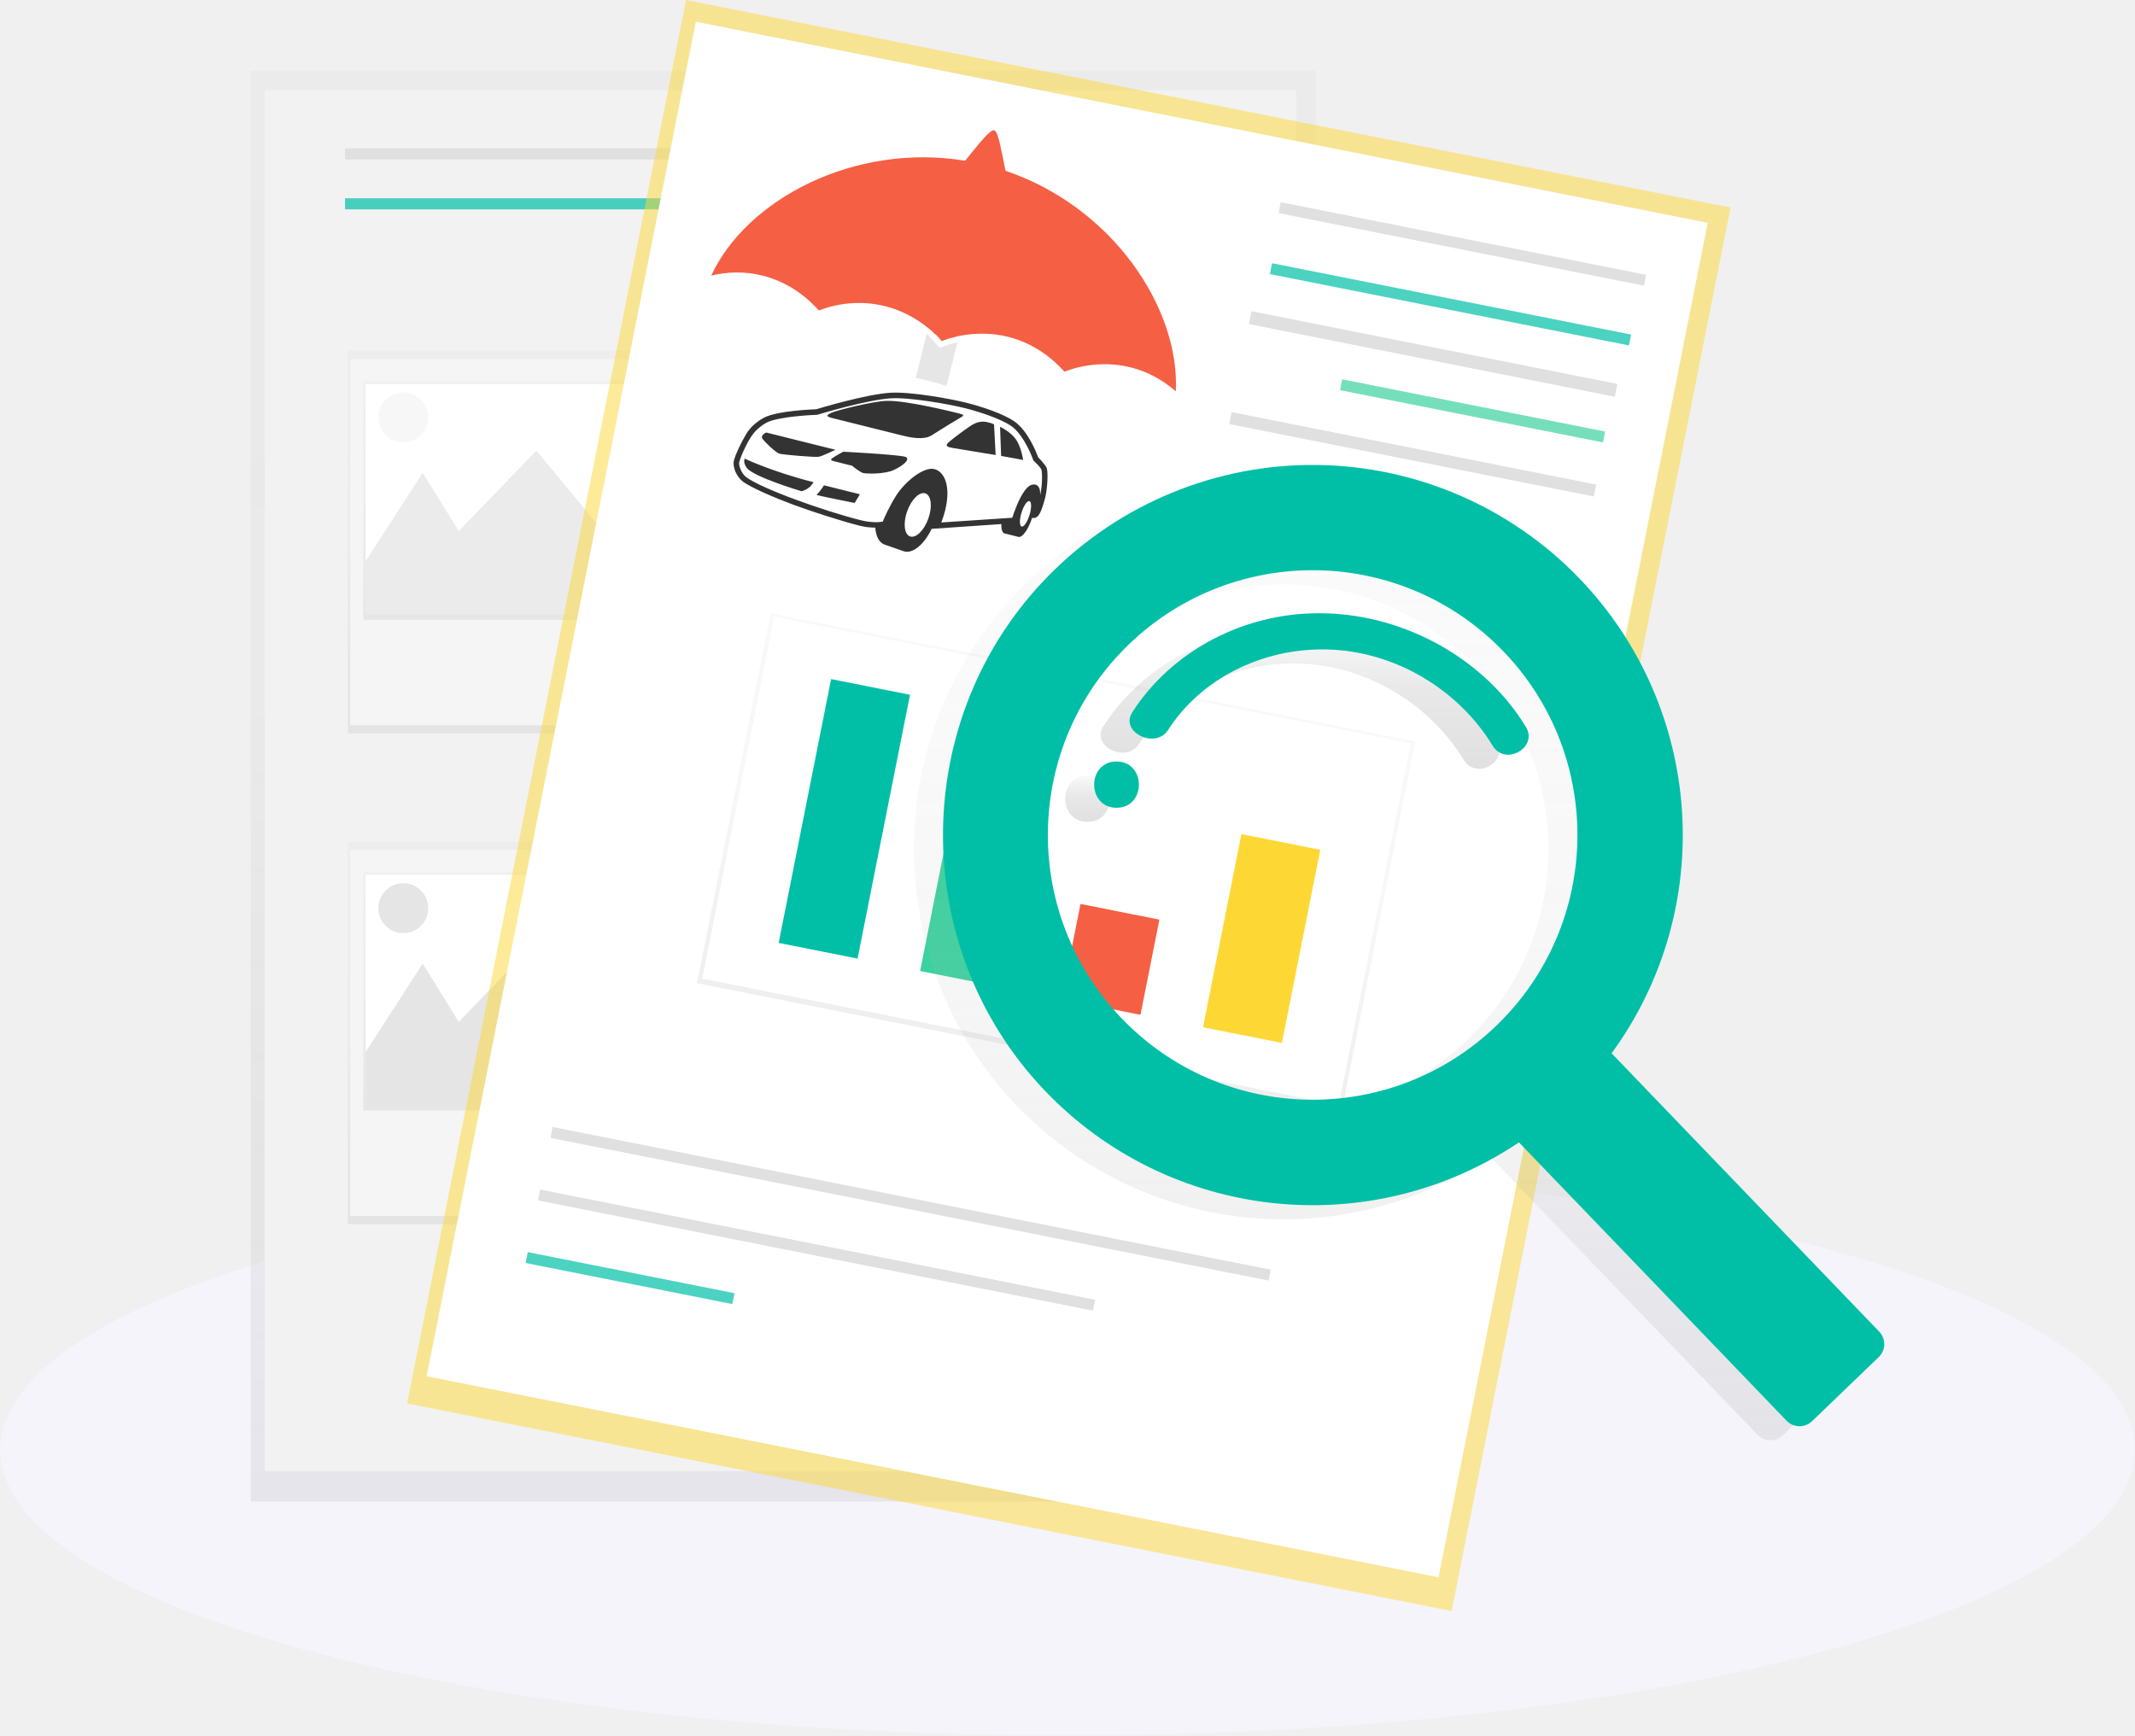
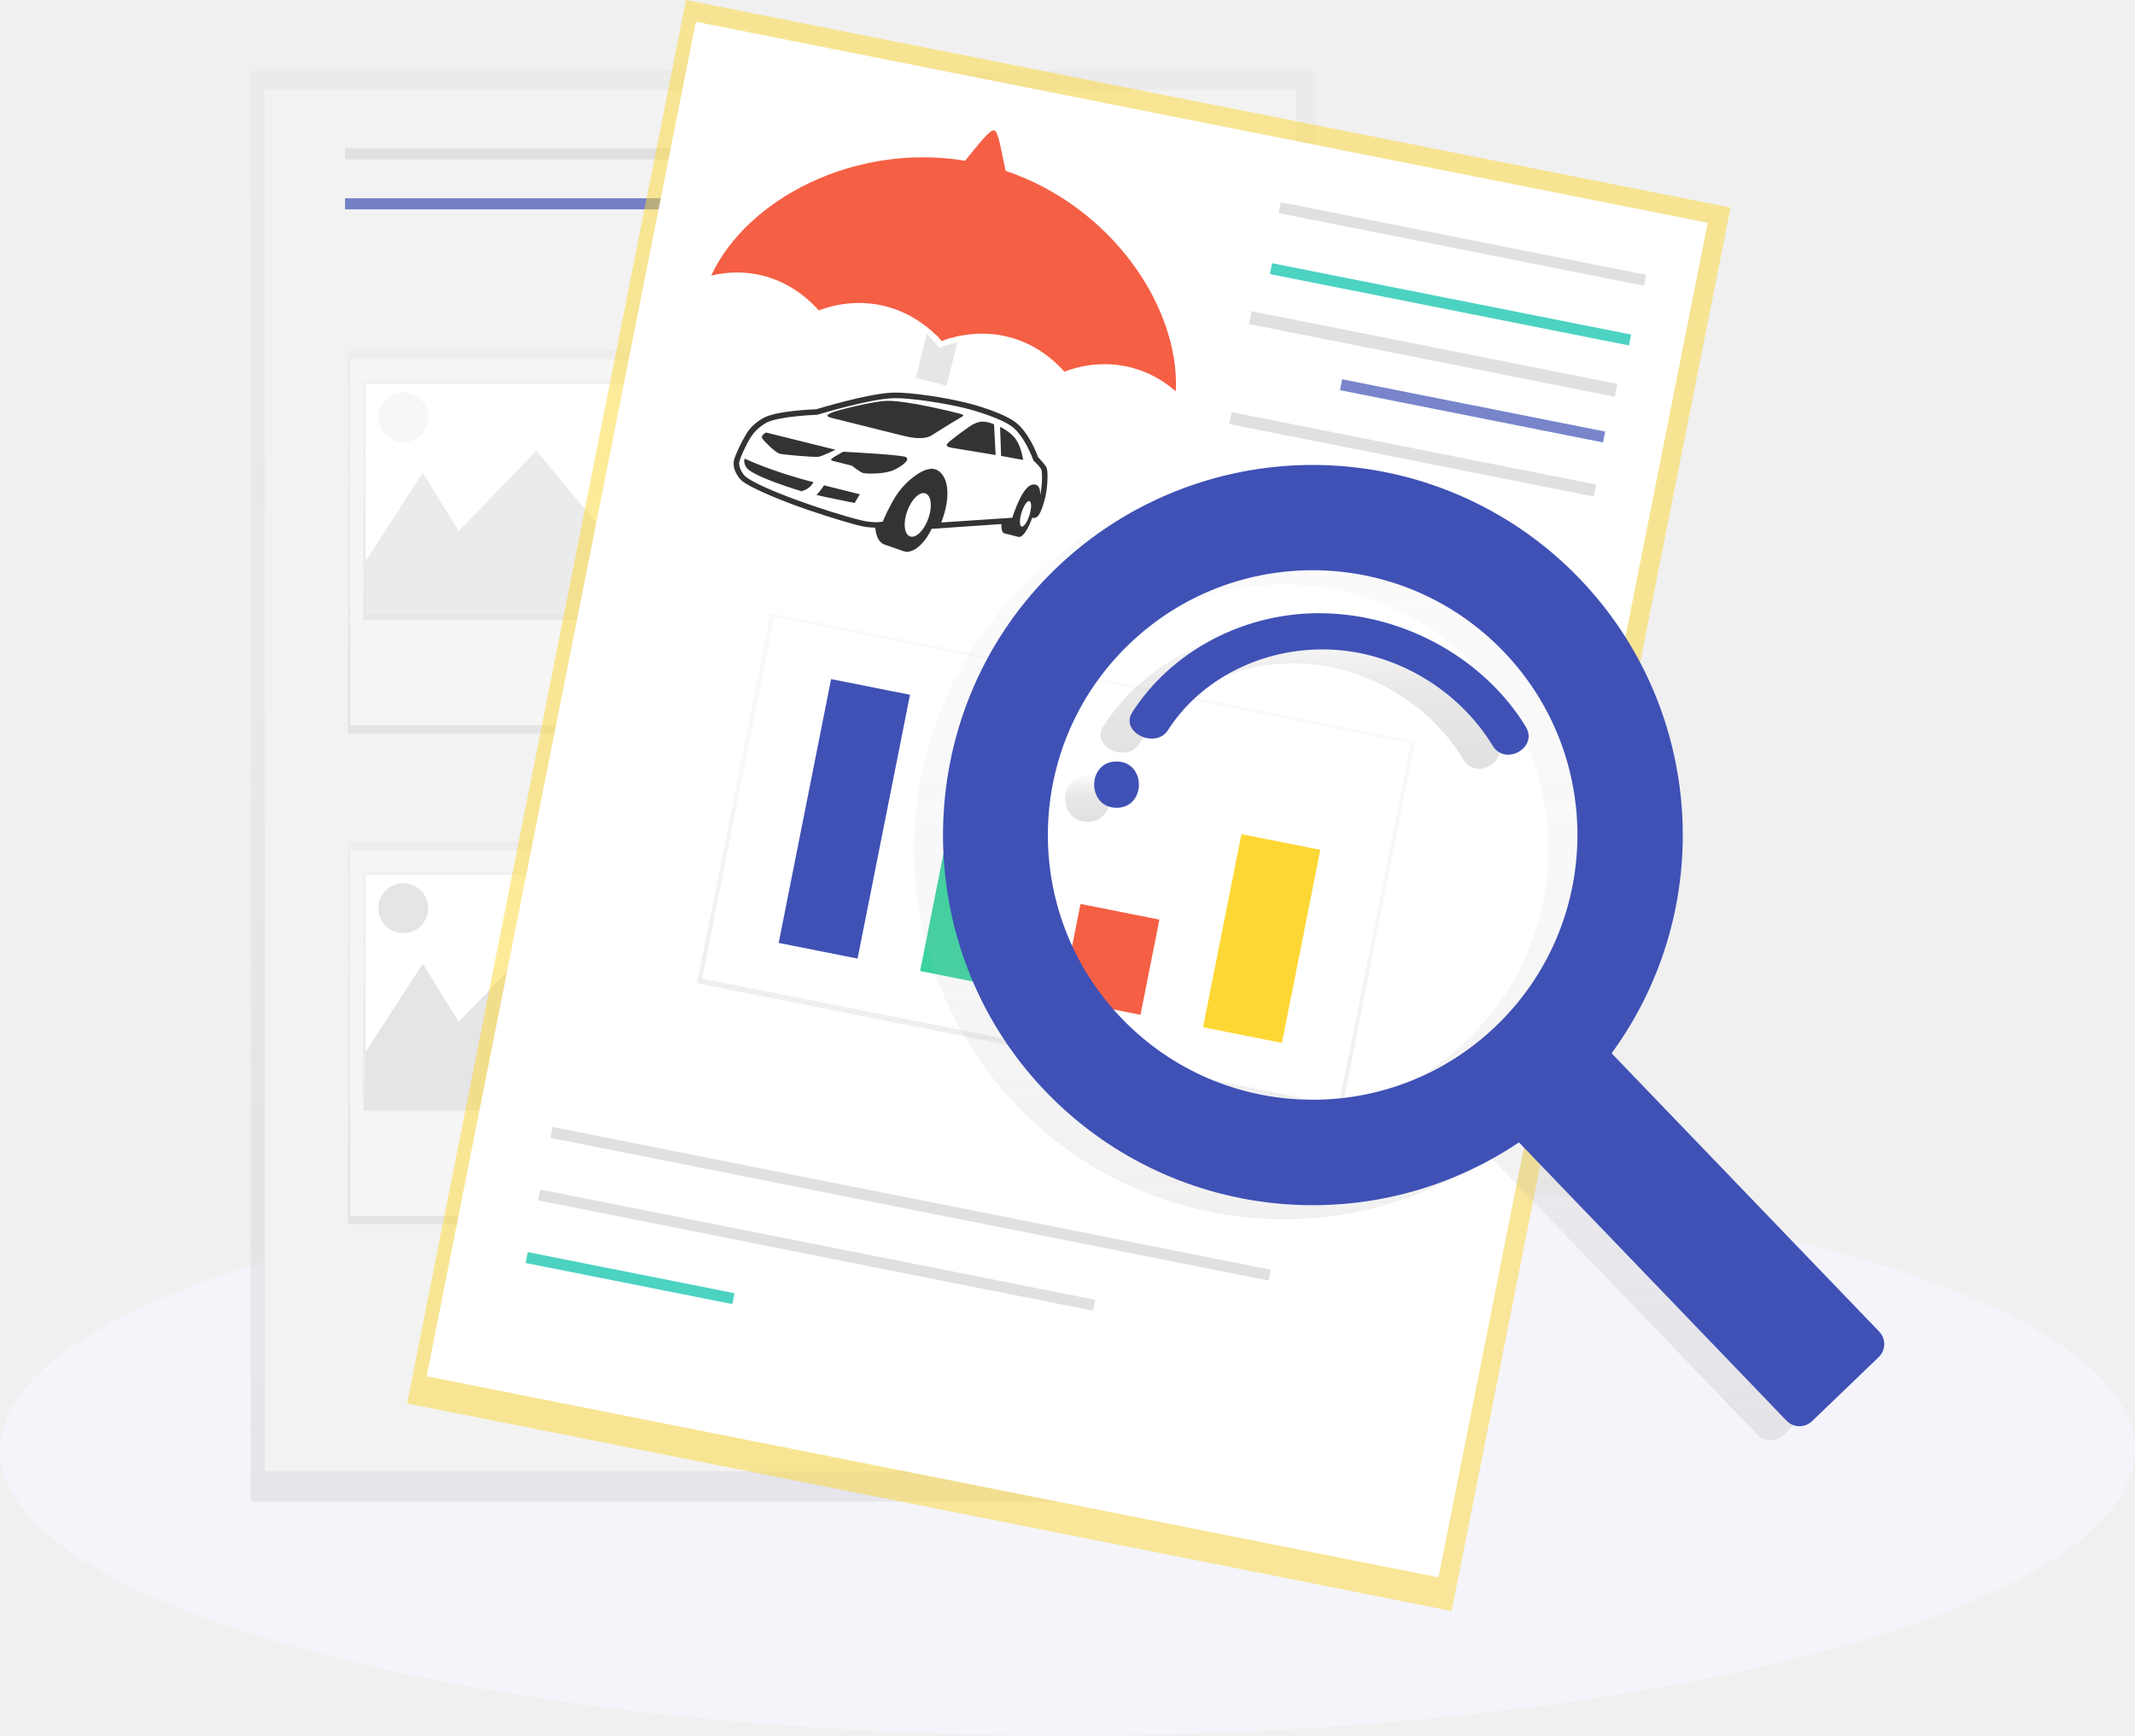
<svg xmlns="http://www.w3.org/2000/svg" xmlns:xlink="http://www.w3.org/1999/xlink" width="237.869mm" height="193.387mm" viewBox="0 0 237.869 193.387" version="1.1" id="svg3403">
  <defs id="defs3397">
    <linearGradient gradientUnits="userSpaceOnUse" y2="240.27" x2="675.05" y1="606.02" x1="675.05" id="deacd444-d5db-4c24-9492-02e57292be3c">
      <stop id="stop3948" stop-opacity="0.25" stop-color="gray" offset="0" />
      <stop id="stop3950" stop-opacity="0.12" stop-color="gray" offset="0.54" />
      <stop id="stop3952" stop-opacity="0.1" stop-color="gray" offset="1" />
    </linearGradient>
    <linearGradient xlink:href="#deacd444-d5db-4c24-9492-02e57292be3c" y2="301.65" x2="473.94" y1="635.65" x1="473.94" id="a1de9c2c-a914-4f57-a703-6b671b828453" />
    <linearGradient xlink:href="#deacd444-d5db-4c24-9492-02e57292be3c" y2="401.65" x2="363.44" y1="662.65" x1="363.44" id="33ead0d0-8f65-4117-bca2-44ecb419ecb0" />
    <linearGradient xlink:href="#deacd444-d5db-4c24-9492-02e57292be3c" y2="385.5" x2="849.68" y1="703.66" x1="849.68" id="9a5964b5-9011-4675-8f60-8033350848c0" />
    <linearGradient gradientUnits="userSpaceOnUse" y2="130.21" x2="378.37" y1="732.81" x1="378.37" id="a91ba363-77be-43f7-9cf6-91c4a3880d9c">
      <stop id="stop4162" stop-opacity="0.25" stop-color="gray" offset="0" />
      <stop id="stop4164" stop-opacity="0.12" stop-color="gray" offset="0.54" />
      <stop id="stop4166" stop-opacity="0.1" stop-color="gray" offset="1" />
    </linearGradient>
    <linearGradient xlink:href="#a91ba363-77be-43f7-9cf6-91c4a3880d9c" y2="248.16" x2="274.44" y1="409.32" x1="274.44" id="d1e6aa0e-d79d-4f6f-afbb-c37e9ed80ff9" />
    <linearGradient xlink:href="#a91ba363-77be-43f7-9cf6-91c4a3880d9c" y2="261.01" x2="274.44" y1="361.44" x1="274.44" id="a279b039-1afd-4281-8292-ccd5c8c9b734" />
    <clipPath transform="translate(-179 -60.54)" id="42e7b1d1-2be2-47b0-aacb-a853df270819">
      <rect height="96.93" width="143.79" y="322.72" x="381.54" data-name="&lt;Rectangle&gt;" id="cf34cfb5-9399-4bae-9cea-d47bbef6cb3a" style="fill:#ffffff" />
    </clipPath>
    <linearGradient xlink:href="#a91ba363-77be-43f7-9cf6-91c4a3880d9c" y2="454.87" x2="274.44" y1="616.03" x1="274.44" id="972637f2-71db-4198-9c75-a0854a7fe249" />
    <linearGradient xlink:href="#a91ba363-77be-43f7-9cf6-91c4a3880d9c" y2="467.72" x2="274.44" y1="568.15" x1="274.44" id="6c85befd-f960-412c-83e0-663d4b13bf85" />
    <clipPath transform="translate(-179 -60.54)" id="f66b8fac-771d-49bf-85c7-4ce29a79f723">
      <rect height="96.93" width="143.79" y="529.42" x="381.54" data-name="&lt;Rectangle&gt;" id="7439734d-5f7c-428f-88ce-e68b86a45c07" style="fill:#ffffff" />
    </clipPath>
    <linearGradient xlink:href="#a5c94603-d688-4cb8-935e-8753937e09f1" gradientTransform="rotate(90,665.375,476.845)" y2="163.26" x2="688.76" y1="765.86" x1="688.76" id="598f8edf-c762-4b18-b52d-250fc678075a" />
    <linearGradient xlink:href="#a91ba363-77be-43f7-9cf6-91c4a3880d9c" gradientTransform="rotate(90,662.7,498.69)" y2="409.67" x2="688.18" y1="568.49" x1="688.18" id="013b841e-9a42-49b8-8a36-6db9ed002b72" />
    <linearGradient gradientUnits="userSpaceOnUse" y2="362.71" x2="810.6" y1="767.54" x1="810.6" id="f8cab3c1-d868-48bc-b87d-cd2075ddc26a">
      <stop id="stop4179" stop-opacity="0.25" stop-color="#b3b3b3" offset="0" />
      <stop id="stop4181" stop-opacity="0.1" stop-color="#b3b3b3" offset="0.54" />
      <stop id="stop4183" stop-opacity="0.05" stop-color="#b3b3b3" offset="1" />
    </linearGradient>
    <linearGradient gradientUnits="userSpaceOnUse" y2="487.6" x2="685.49" y1="507.08" x1="685.49" id="043d467e-585e-47c7-bb2c-06dd6f5be04b">
      <stop id="stop4186" stop-opacity="0.12" offset="0" />
      <stop id="stop4188" stop-opacity="0.09" offset="0.55" />
      <stop id="stop4190" stop-opacity="0.02" offset="1" />
    </linearGradient>
    <linearGradient xlink:href="#043d467e-585e-47c7-bb2c-06dd6f5be04b" y2="425.15" x2="774.99" y1="484.73" x1="774.99" id="be08032f-102d-431e-9b5f-1e4ebfc8159b" />
    <style id="style4449">.cls-1{fill:none;}</style>
    <style id="style4485" type="text/css">
   
    .fil0 {fill:black}
   
  </style>
    <linearGradient gradientUnits="userSpaceOnUse" y2="51.81" x2="506" y1="757.81" x1="506" id="44dab5fe-2df9-47ba-adb2-140775afca0e">
      <stop id="stop4510" stop-opacity="0.25" stop-color="#b3b3b3" offset="0" />
      <stop id="stop4512" stop-opacity="0.1" stop-color="#b3b3b3" offset="0.54" />
      <stop id="stop4514" stop-opacity="0.05" stop-color="#b3b3b3" offset="1" />
    </linearGradient>
    <linearGradient xlink:href="#44dab5fe-2df9-47ba-adb2-140775afca0e" y2="3.5" x2="49.46" y1="96.5" x1="49.46" id="b071ddd1-33a6-4512-b8b6-1cee124e019a" />
    <linearGradient gradientUnits="userSpaceOnUse" y2="596.12" x2="627.87" y1="796.38" x1="627.87" id="d200849e-56d5-45c5-85eb-e9070e3330a6">
      <stop id="stop4518" stop-opacity="0.25" stop-color="gray" offset="0" />
      <stop id="stop4520" stop-opacity="0.12" stop-color="gray" offset="0.54" />
      <stop id="stop4522" stop-opacity="0.1" stop-color="gray" offset="1" />
    </linearGradient>
    <linearGradient xlink:href="#d200849e-56d5-45c5-85eb-e9070e3330a6" y2="645.68" x2="627.87" y1="746.82" x1="627.87" id="39846f9a-c4dd-4a41-91c8-743bb7d77e65" />
    <linearGradient xlink:href="#44dab5fe-2df9-47ba-adb2-140775afca0e" y2="96.81" x2="611" y1="802.81" x1="611" id="af8f0828-33b7-4bd6-b50f-ae3d37501acf" />
    <linearGradient xlink:href="#44dab5fe-2df9-47ba-adb2-140775afca0e" y2="48.5" x2="154.46" y1="141.5" x1="154.46" id="152252ce-949a-4e00-886c-6a46b2444b40" />
    <linearGradient gradientUnits="userSpaceOnUse" gradientTransform="translate(-9.77,-29.03)" y2="193.38" x2="459.12" y1="621" x1="459.12" id="161b0b7e-f39b-42f9-9ca9-e5f4182b27e7">
      <stop id="stop4698" stop-opacity="0.25" stop-color="gray" offset="0" />
      <stop id="stop4700" stop-opacity="0.12" stop-color="gray" offset="0.54" />
      <stop id="stop4702" stop-opacity="0.1" stop-color="gray" offset="1" />
    </linearGradient>
    <linearGradient gradientUnits="userSpaceOnUse" gradientTransform="translate(-44.96,-24.28)" y2="192.97" x2="459.12" y1="355.96" x1="459.12" id="0379165a-8b01-4db8-a9fd-a7f74912e5f9">
      <stop id="stop4705" stop-opacity="0.25" stop-color="#b3b3b3" offset="0" />
      <stop id="stop4707" stop-opacity="0.1" stop-color="#b3b3b3" offset="0.54" />
      <stop id="stop4709" stop-opacity="0.05" stop-color="#b3b3b3" offset="1" />
    </linearGradient>
    <linearGradient gradientUnits="userSpaceOnUse" gradientTransform="rotate(163.7398,613.7964,311.3179)" y2="466.67" x2="893.49" y1="384.1" x1="890.03" id="a5c94603-d688-4cb8-935e-8753937e09f1">
      <stop id="stop4712" stop-opacity="0.12" offset="0" />
      <stop id="stop4714" stop-opacity="0.09" offset="0.55" />
      <stop id="stop4716" stop-opacity="0.02" offset="1" />
    </linearGradient>
    <linearGradient xlink:href="#161b0b7e-f39b-42f9-9ca9-e5f4182b27e7" y2="285.78" x2="630.78" y1="714.25" x1="630.78" id="452544f9-f0e1-48f7-bf2a-2e6d32ceef9c" />
    <linearGradient xlink:href="#161b0b7e-f39b-42f9-9ca9-e5f4182b27e7" gradientTransform="translate(15.96,0.36)" y2="245.08" x2="737.4" y1="672.7" x1="737.4" id="b357cf12-7038-49e2-a945-bede915bae9c" />
    <linearGradient xlink:href="#0379165a-8b01-4db8-a9fd-a7f74912e5f9" gradientTransform="translate(1.98,1.1)" y2="244.68" x2="737.4" y1="407.66" x1="737.4" id="ea27b32b-d891-4df9-a7ed-488b1d56dfe9" />
    <linearGradient xlink:href="#a5c94603-d688-4cb8-935e-8753937e09f1" gradientTransform="rotate(173.26,626.9645,354.4012)" y2="411.61" x2="615.85" y1="329.04" x1="612.39" id="e9a0bbc5-d046-4610-9b74-eda9798afd67" />
    <linearGradient xlink:href="#161b0b7e-f39b-42f9-9ca9-e5f4182b27e7" y2="0.4" x2="382.92" y1="428.03" x1="382.92" id="d89d3977-de30-46d1-ab57-98fa636459b9" />
    <linearGradient xlink:href="#0379165a-8b01-4db8-a9fd-a7f74912e5f9" y2="0" x2="382.92" y1="162.99" x1="382.92" id="1e925d76-3047-4c1e-82a0-04113f14e226" />
    <linearGradient xlink:href="#a5c94603-d688-4cb8-935e-8753937e09f1" gradientTransform="matrix(-1,0.01,-0.01,-1,1253.94,688.13)" y2="580.79" x2="732.9" y1="498.21" x1="729.45" id="9a56d00c-164c-4fec-8f17-f5f893f4fff9" />
    <linearGradient xlink:href="#161b0b7e-f39b-42f9-9ca9-e5f4182b27e7" y2="254.91" x2="328.81" y1="746.14" x1="328.81" id="595bce0a-5d70-43e8-a094-99f33f4517de" />
    <linearGradient xlink:href="#161b0b7e-f39b-42f9-9ca9-e5f4182b27e7" y2="373.01" x2="329.34" y1="675.01" x1="329.34" id="7d63bf16-77e8-4c09-b275-41a64fa57a97" />
    <linearGradient xlink:href="#a5c94603-d688-4cb8-935e-8753937e09f1" gradientTransform="matrix(-1,0.01,-0.01,-1,1253.94,688.13)" y2="208.87" x2="690.12" y1="52.97" x1="683.6" id="cafffc46-2bab-4c9b-8a17-f57a9c7cb665" />
    <style id="style5041" type="text/css">
   
    .str0 {stroke:black;stroke-width:3.022}
    .fil1 {fill:none}
    .fil0 {fill:black}
    .fil2 {fill:black}
   
  </style>
    <linearGradient xlink:href="#a91ba363-77be-43f7-9cf6-91c4a3880d9c" id="linearGradient5478" gradientUnits="userSpaceOnUse" x1="378.37" y1="732.81" x2="378.37" y2="130.21" />
    <linearGradient xlink:href="#043d467e-585e-47c7-bb2c-06dd6f5be04b" id="linearGradient5480" gradientUnits="userSpaceOnUse" x1="685.49" y1="507.08" x2="685.49" y2="487.6" />
  </defs>
  <g id="layer1" transform="translate(267.119,77.30952)">
    <ellipse id="ellipse3024" ry="31.849" rx="118.934" cy="84.229" cx="-148.185" style="opacity:0.638;fill:#f6f5ff;fill-opacity:1;stroke:none;stroke-width:0.256;stroke-opacity:1" />
    <g id="g5476">
      <g transform="matrix(0.2645833,0,0,0.2645833,-279.9667,-103.8834)" id="g4416">
        <g style="opacity:0.5" id="g4200">
          <rect style="fill:url(#linearGradient5478)" x="154.15" y="130.21" width="448.44" height="602.6" id="rect4198" />
        </g>
        <rect style="fill:#f2f2f2" x="159.99" y="138.39" width="434.43" height="581.58" id="rect4202" />
        <rect style="fill:#e0e0e0" x="193.86" y="162.91" width="149.48" height="4.67" id="rect4204" />
-         <rect style="opacity:0.7;fill:#00bfa6" x="193.86" y="183.93" width="149.48" height="4.67" id="rect4206" />
+         <rect style="opacity:0.7;fill:#3f51b5;fill-opacity:1" x="193.86" y="183.93" width="149.48" height="4.67" id="rect4206" />
        <rect style="fill:#e0e0e0" x="365.53" y="162.91" width="149.48" height="4.67" id="rect4208" />
        <rect style="fill:#e0e0e0" x="388.88" y="296.05" width="149.48" height="4.67" id="rect4210" />
        <rect style="fill:#e0e0e0" x="392.39" y="308.89" width="149.48" height="4.67" id="rect4212" />
        <rect style="fill:#e0e0e0" x="399.4" y="321.74" width="149.48" height="4.67" id="rect4214" />
        <rect style="fill:#e0e0e0" x="388.88" y="502.75" width="149.48" height="4.67" id="rect4216" />
        <rect style="fill:#e0e0e0" x="392.39" y="515.6" width="149.48" height="4.67" id="rect4218" />
        <rect style="fill:#e0e0e0" x="399.4" y="528.44" width="149.48" height="4.67" id="rect4220" />
        <g style="opacity:0.5" id="g4224">
          <rect style="fill:url(#d1e6aa0e-d79d-4f6f-afbb-c37e9ed80ff9)" x="195.03" y="248.16" width="158.82" height="161.16" id="rect4222" />
        </g>
        <rect style="fill:#f5f5f5" x="196.03" y="251.67" width="156.32" height="154.15" id="rect4226" />
        <g style="opacity:0.5" id="g4230">
          <rect style="fill:url(#a279b039-1afd-4281-8292-ccd5c8c9b734)" x="201.54" y="261.01" width="145.8" height="100.43" id="rect4228" />
        </g>
        <rect style="fill:#ffffff" id="e1f34465-d008-41db-868b-e00503fb87b3" data-name="&lt;Rectangle&gt;" x="202.54" y="262.18" width="143.79" height="96.93" />
        <g clip-path="url(#42e7b1d1-2be2-47b0-aacb-a853df270819)" id="g4237">
          <polygon style="opacity:0.4;fill:#cccccc" points="190.35,355.61 226.56,299.55 241.74,324.07 274.44,290.21 302.47,324.07 326.99,273.86 390.05,374.29 185.68,367.28 " id="polygon4233" />
          <circle style="opacity:0.4;fill:#ececec" cx="218.38" cy="276.19" r="10.51" id="circle4235" />
        </g>
        <g style="opacity:0.5" id="g4241">
          <rect style="fill:url(#972637f2-71db-4198-9c75-a0854a7fe249)" x="195.03" y="454.87" width="158.82" height="161.16" id="rect4239" />
        </g>
        <rect style="fill:#f5f5f5" x="196.03" y="458.37" width="156.32" height="154.15" id="rect4243" />
        <g style="opacity:0.5" id="g4247">
          <rect style="fill:url(#6c85befd-f960-412c-83e0-663d4b13bf85)" x="201.54" y="467.72" width="145.8" height="100.43" id="rect4245" />
        </g>
        <rect style="fill:#ffffff" id="c95ac4f6-be4d-44a3-92c2-5c8066e2b531" data-name="&lt;Rectangle&gt;" x="202.54" y="468.88" width="143.79" height="96.93" />
        <g clip-path="url(#f66b8fac-771d-49bf-85c7-4ce29a79f723)" id="g4254">
          <polygon style="opacity:0.4;fill:#bdbdbd" points="190.35,562.31 226.56,506.25 241.74,530.78 274.44,496.91 302.47,530.78 326.99,480.56 390.05,580.99 185.68,573.99 " id="polygon4250" />
          <circle style="opacity:0.4;fill:#bdbdbd" cx="218.38" cy="482.9" r="10.51" id="circle4252" />
        </g>
        <g style="opacity:0.5" id="g4258">
          <rect style="fill:#fdd835;fill-opacity:1;opacity:1" x="376.36" y="276.01" width="602.6" height="448.44" transform="rotate(-78.76,551.2527,578.9986)" id="rect4256" />
        </g>
        <rect style="fill:#ffffff" x="386.18" y="280.49" width="581.58" height="434.43" transform="rotate(-78.76,550.568,576.479)" id="rect4260" />
        <rect style="fill:#e0e0e0" x="612.771" y="67.452" width="156.854" height="4.67" transform="rotate(11.24)" id="rect4262" />
        <rect style="fill:#e0e0e0" x="456.83" y="665.62" width="308.31" height="4.67" transform="rotate(11.24,829.2109,-271.6759)" id="rect4264" />
        <rect style="fill:#e0e0e0" x="452.26" y="685.13" width="238.24" height="4.67" transform="rotate(11.24,789.6245,-252.1843)" id="rect4266" />
        <rect style="opacity:0.7;fill:#00bfa6" x="448.46" y="696.91" width="88.75" height="4.67" transform="rotate(11.24,711.0588,-240.4002)" id="rect4268" />
        <rect style="opacity:0.7;fill:#00bfa6" x="614.195" y="93.357" width="154.15" height="4.67" transform="rotate(11.24)" id="rect4270" />
        <rect style="fill:#e0e0e0" x="609.628" y="114.873" width="157.094" height="5.513" transform="rotate(11.24)" id="rect4272" />
-         <rect style="opacity:0.7;fill:#3ad29f" x="652.677" y="135.553" width="112.899" height="4.67" transform="rotate(11.24)" id="rect4274" />
+         <rect style="opacity:0.7;fill:#3f51b5;fill-opacity:1" x="652.677" y="135.553" width="112.899" height="4.67" transform="rotate(11.24)" id="rect4274" />
        <g style="opacity:0.5" id="g4280">
          <rect style="fill:url(#013b841e-9a42-49b8-8a36-6db9ed002b72)" x="592.89" y="385.78" width="158.82" height="276.77" transform="rotate(-78.76,545.8979,602.9367)" id="rect4278" />
        </g>
        <rect style="fill:#ffffff" x="535.78" y="445.94" width="273.27" height="155.32" transform="rotate(11.24,890.6726,-416.089)" id="rect4282" />
-         <rect style="fill:#00bfa6" x="566.14" y="449.2" width="33.87" height="113.28" transform="rotate(11.24,801.3018,-433.8184)" id="rect4286" />
+         <rect style="fill:#3f51b5;fill-opacity:1" x="566.14" y="449.2" width="33.87" height="113.28" transform="rotate(11.24,801.3018,-433.8184)" id="rect4286" />
        <rect style="fill:#3ad29f" x="622.06" y="498.05" width="33.87" height="75.91" transform="rotate(11.24,857.2141,-403.6646)" id="rect4288" />
        <rect style="fill:#f55f44" x="678.21" y="544.59" width="33.87" height="40.87" transform="rotate(11.24,913.3771,-374.6128)" id="rect4290" />
        <rect style="fill:#fdd835" x="741.87" y="514.79" width="33.87" height="82.92" transform="rotate(11.24,977.0527,-383.3925)" id="rect4292" />
        <path style="fill:url(#f8cab3c1-d868-48bc-b87d-cd2075ddc26a)" d="m 880.45,410.55 a 155.89,155.89 0 0 0 -223.11,-1.68 c -59,59.48 -60,156.33 -2.29,217.07 A 155.89,155.89 0 0 0 854.95,648 l 112.69,117.21 a 7.59,7.59 0 0 0 10.73,0.21 l 28.08,-27 a 7.59,7.59 0 0 0 0.21,-10.73 L 894,610.49 A 155.9,155.9 0 0 0 880.45,410.55 Z M 845.35,599 a 111.5,111.5 0 1 1 3.1,-157.66 111.5,111.5 0 0 1 -3.1,157.66 z" transform="translate(-179,-60.54)" id="path4294" />
        <path style="fill:url(#linearGradient5480)" d="m 685.49,487.6 c -12.54,0 -12.56,19.49 0,19.49 12.56,0 12.56,-19.49 0,-19.49 z" transform="translate(-179,-60.54)" id="path4296" />
        <path style="fill:url(#be08032f-102d-431e-9b5f-1e4ebfc8159b)" d="m 772.9,425.17 c -33.75,-0.76 -64.46,16.17 -80.79,41.73 -5.33,8.34 9.8,15.71 15.1,7.41 13.52,-21.16 39.21,-34.6 67,-33.9 29.12,0.73 55.62,17.39 69.65,40.51 5.32,8.77 19.27,0.8 14,-7.92 -17.06,-28 -50.1,-47 -84.96,-47.83 z" transform="translate(-179,-60.54)" id="path4298" />
-         <path transform="translate(-179,-60.54)" style="fill:#00bfa6" d="m 892.68,404.63 a 155.89,155.89 0 0 0 -223.11,-1.68 c -59,59.48 -60,156.33 -2.29,217.07 a 155.89,155.89 0 0 0 199.9,22.05 l 112.68,117.22 a 7.59,7.59 0 0 0 10.73,0.21 l 28.08,-27 a 7.59,7.59 0 0 0 0.21,-10.73 L 906.19,604.56 A 155.9,155.9 0 0 0 892.68,404.63 Z M 857.58,593 a 111.5,111.5 0 1 1 3.1,-157.66 111.5,111.5 0 0 1 -3.1,157.66 z" id="path4300" />
-         <path style="fill:#00bfa6" d="m 697.72,481.67 c -12.54,0 -12.56,19.49 0,19.49 12.56,0 12.56,-19.49 0,-19.49 z" transform="translate(-179,-60.54)" id="path4302" />
-         <path style="fill:#00bfa6" d="m 785.13,419.25 c -33.75,-0.76 -64.46,16.17 -80.79,41.73 -5.33,8.34 9.8,15.71 15.1,7.41 13.52,-21.16 39.21,-34.6 67,-33.9 29.12,0.73 55.62,17.39 69.65,40.51 5.32,8.77 19.27,0.8 14,-7.92 C 853,439 820,420 785.13,419.25 Z" transform="translate(-179,-60.54)" id="path4304" />
+         <path transform="translate(-179,-60.54)" style="fill:#3f51b5;fill-opacity:1" d="m 892.68,404.63 a 155.89,155.89 0 0 0 -223.11,-1.68 c -59,59.48 -60,156.33 -2.29,217.07 a 155.89,155.89 0 0 0 199.9,22.05 l 112.68,117.22 a 7.59,7.59 0 0 0 10.73,0.21 l 28.08,-27 a 7.59,7.59 0 0 0 0.21,-10.73 L 906.19,604.56 A 155.9,155.9 0 0 0 892.68,404.63 Z M 857.58,593 a 111.5,111.5 0 1 1 3.1,-157.66 111.5,111.5 0 0 1 -3.1,157.66 z" id="path4300" />
+         <path style="fill:#3f51b5;fill-opacity:1" d="m 697.72,481.67 c -12.54,0 -12.56,19.49 0,19.49 12.56,0 12.56,-19.49 0,-19.49 z" transform="translate(-179,-60.54)" id="path4302" />
+         <path style="fill:#3f51b5;fill-opacity:1" d="m 785.13,419.25 c -33.75,-0.76 -64.46,16.17 -80.79,41.73 -5.33,8.34 9.8,15.71 15.1,7.41 13.52,-21.16 39.21,-34.6 67,-33.9 29.12,0.73 55.62,17.39 69.65,40.51 5.32,8.77 19.27,0.8 14,-7.92 C 853,439 820,420 785.13,419.25 Z" transform="translate(-179,-60.54)" id="path4304" />
      </g>
      <g transform="matrix(0.694591,0.173181,-0.173181,0.694591,7.77515,-324.6204)" id="g5327">
        <g id="g4422" transform="matrix(0.6213956,0,0,0.6213956,-160.8518,436.956)">
          <path style="fill:#333333;fill-opacity:1" d="M 76.523,36.164 C 76.125,35.518 73.962,34.129 73.753,34.014 73.11,33.082 69.73,28.215 65.722,26.699 62.531,25.534 57,25.107 52.867,25.1 48.721,25.107 38.73,25.77 33.967,27.264 28.076,29.131 17.889,35.198 16.923,35.772 15.94,36.071 7.477,38.505 4.657,41.044 3.9,41.747 2.157,43.533 1.412,45.957 0.667,48.381 0.007,51.623 0,53.23 c 0.076,1.942 1.763,3.716 3.227,4.472 2.326,1.092 9.374,2.165 13.789,2.66 4.467,0.503 12.767,1.091 17.468,1.093 1.546,0 2.879,-0.215 3.94,-0.482 0.671,2.039 1.81,3.404 3.234,3.553 l 5.056,0.461 c 2.324,0.244 4.595,-2.814 5.487,-7.137 l 16.643,-5.378 c 0.277,1.241 0.734,2.046 1.294,2.078 h 3.631 c 1.004,0.053 1.955,-2.377 2.181,-5.485 0.073,0.008 0.148,0.016 0.226,0.012 0.398,-0.02 0.99,-0.387 1.25,-1.151 0.293,-0.786 0.475,-2.478 0.475,-4.537 -0.003,-2.139 -0.672,-5.9 -1.378,-7.225 z M 50.764,55.606 c -0.322,3.144 -1.832,5.559 -3.371,5.396 -1.541,-0.163 -2.53,-2.844 -2.207,-5.987 0.32,-3.145 1.832,-5.561 3.371,-5.398 1.541,0.164 2.527,2.844 2.207,5.989 z m 24.379,-7.03 c -0.102,1.835 -0.65,3.297 -1.225,3.266 -0.58,-0.031 -0.963,-1.547 -0.861,-3.383 0.1,-1.835 0.648,-3.297 1.225,-3.266 0.577,0.031 0.962,1.545 0.861,3.383 z m 0.984,-6.736 c -0.221,-0.472 -0.65,-1.01 -1.377,-1.021 -0.043,0 -0.08,0 -0.109,0.004 -1.074,0.11 -1.646,0.998 -2.074,1.932 -1.027,2.341 -1.354,6.171 -1.447,7.517 l -16.955,5.446 c 0.133,-1.143 0.191,-2.196 0.191,-3.169 -0.002,-6.361 -2.594,-9.402 -5.127,-9.385 -2.756,0.02 -6.306,4.791 -7.631,8.636 -1.065,3.163 -1.566,6.223 -1.718,7.264 -0.01,0.005 -0.021,0.011 -0.032,0.016 -0.699,0.31 -2.521,0.974 -5.364,0.974 C 29.863,60.056 23.191,59.64 17.171,58.973 11.169,58.318 5.724,57.36 3.831,56.438 2.822,56.013 1.322,54.204 1.4,53.232 1.393,51.921 1.966,48.64 2.736,46.414 3.48,44.242 4.95,42.677 5.606,42.076 c 1.144,-1.077 4.156,-2.399 6.806,-3.353 2.66,-0.97 4.986,-1.632 4.99,-1.634 l 0.09,-0.027 0.08,-0.045 c 0.005,-0.004 2.724,-1.641 6.198,-3.515 3.471,-1.876 7.705,-3.985 10.619,-4.904 4.405,-1.403 14.485,-2.104 18.479,-2.097 4.012,-0.007 9.545,0.46 12.371,1.51 1.836,0.666 3.746,2.396 5.145,3.971 1.404,1.571 2.305,2.952 2.309,2.955 l 0.098,0.149 0.16,0.086 c 0.002,0 0.521,0.273 1.094,0.645 0.568,0.351 1.199,0.881 1.264,1.041 0.332,0.539 1.166,3.501 1.223,6.238 -0.098,-0.458 -0.223,-0.882 -0.405,-1.256 z M 52.766,28.766 c 0.559,-0.504 0.056,-0.616 -0.838,-0.616 -0.896,0 -13.586,-0.057 -18.506,1.346 -3.249,0.925 -11.63,5.379 -12.693,6.277 -1.063,0.896 -1.063,1.177 0.671,1.177 h 18.171 c 1.79,0 5.368,-0.112 6.989,-1.85 1.624,-1.738 5.648,-5.829 6.206,-6.334 z M 10.737,48.807 c 1.054,0 8.758,-1.227 9.654,-1.633 0.898,-0.408 3.641,-2.707 3.641,-2.707 H 6.147 c 0,0 -1.319,1.072 -0.529,1.736 0.793,0.664 4.064,2.604 5.119,2.604 z m 30.515,-6.861 c -2.442,0.031 -15.213,2.521 -15.213,2.521 0,0 -1.813,1.66 -2.271,2.236 -0.458,0.576 -0.115,0.633 0.802,0.633 0.917,0 4.472,0 4.472,0 0,0 2.226,1.098 3.142,1.098 0.916,0 5.25,-0.98 7.258,-2.594 2.007,-1.612 3.647,-3.862 1.81,-3.894 z M 59.445,28.548 c -1.658,0 -2.641,0.624 -3.52,1.404 -0.881,0.78 -3.883,4.469 -4.762,5.718 -0.879,1.247 -0.156,1.351 1.293,1.247 1.449,-0.104 10.818,-0.884 10.818,-0.884 l -2.225,-7.277 c 0.002,0 0.051,-0.208 -1.604,-0.208 z m 7.854,2.495 c -1.813,-1.612 -4.658,-2.131 -4.658,-2.131 l 2.018,7.007 5.592,-0.353 c -0.001,0 -1.142,-2.911 -2.952,-4.523 z M 22.167,56.6 c 2.35,0 9.752,-0.373 9.752,-0.373 L 32.653,53.8 H 23.4 c 0.001,0 -0.489,1.521 -1.233,2.8 z M 3.499,54.189 c 2.065,1.843 14.779,2.41 14.779,2.41 0,0 1.867,-0.855 2.372,-2.928 C 9.955,53.645 2.533,52.117 2.533,52.117 c 0,0 -0.319,0.925 0.966,2.072 z" id="path4418" />
        </g>
        <g id="g5320" transform="matrix(1.28494,0,0,1.28494,38.93655,-122.7626)">
          <path style="fill:#e6e6e6;fill-opacity:1;stroke-width:0.741" id="path5247" d="m -134.534,446.282 c 0.667,0 1.26,0 1.852,0.074 v -5.483 c -0.37,0.222 -0.667,0.37 -1.037,0.593 l -0.889,0.593 -0.889,-0.593 c -0.296,-0.222 -0.667,-0.445 -1.037,-0.667 v 5.483 c 0.667,0 1.334,0 2.001,0 z" />
          <path style="fill:#f55f44;fill-opacity:1;stroke-width:0.79" id="path5249" d="m -132.042,419.33 c -1.027,-2.054 -1.975,-4.425 -2.528,-4.425 -0.553,0 -1.501,2.291 -2.528,4.425 -13.59,1.106 -24.572,10.983 -26.469,20.938 1.817,-0.948 3.872,-1.501 6.005,-1.501 2.844,0 5.452,0.948 7.664,2.449 2.133,-1.501 4.82,-2.449 7.664,-2.449 1.975,0 3.872,0.474 5.61,1.264 0.316,0.158 0.711,0.316 1.027,0.553 h 0.079 c 0.316,0.158 0.632,0.395 0.948,0.632 0.316,-0.237 0.632,-0.395 0.948,-0.632 0,0 0,0 0.079,0 0.316,-0.158 0.632,-0.395 1.027,-0.553 v 0 c 1.738,-0.79 3.635,-1.264 5.61,-1.264 2.844,0 5.452,0.948 7.664,2.449 2.133,-1.501 4.82,-2.449 7.664,-2.449 2.133,0 4.188,0.553 6.005,1.501 -1.975,-9.955 -12.879,-19.832 -26.469,-20.938 z" />
        </g>
      </g>
      <rect style="fill:#e0e0e0;stroke-width:0.265" x="-133.52" y="-5.465" width="41.407" height="1.354" transform="rotate(11.24)" id="rect4272-1" />
    </g>
  </g>
</svg>
